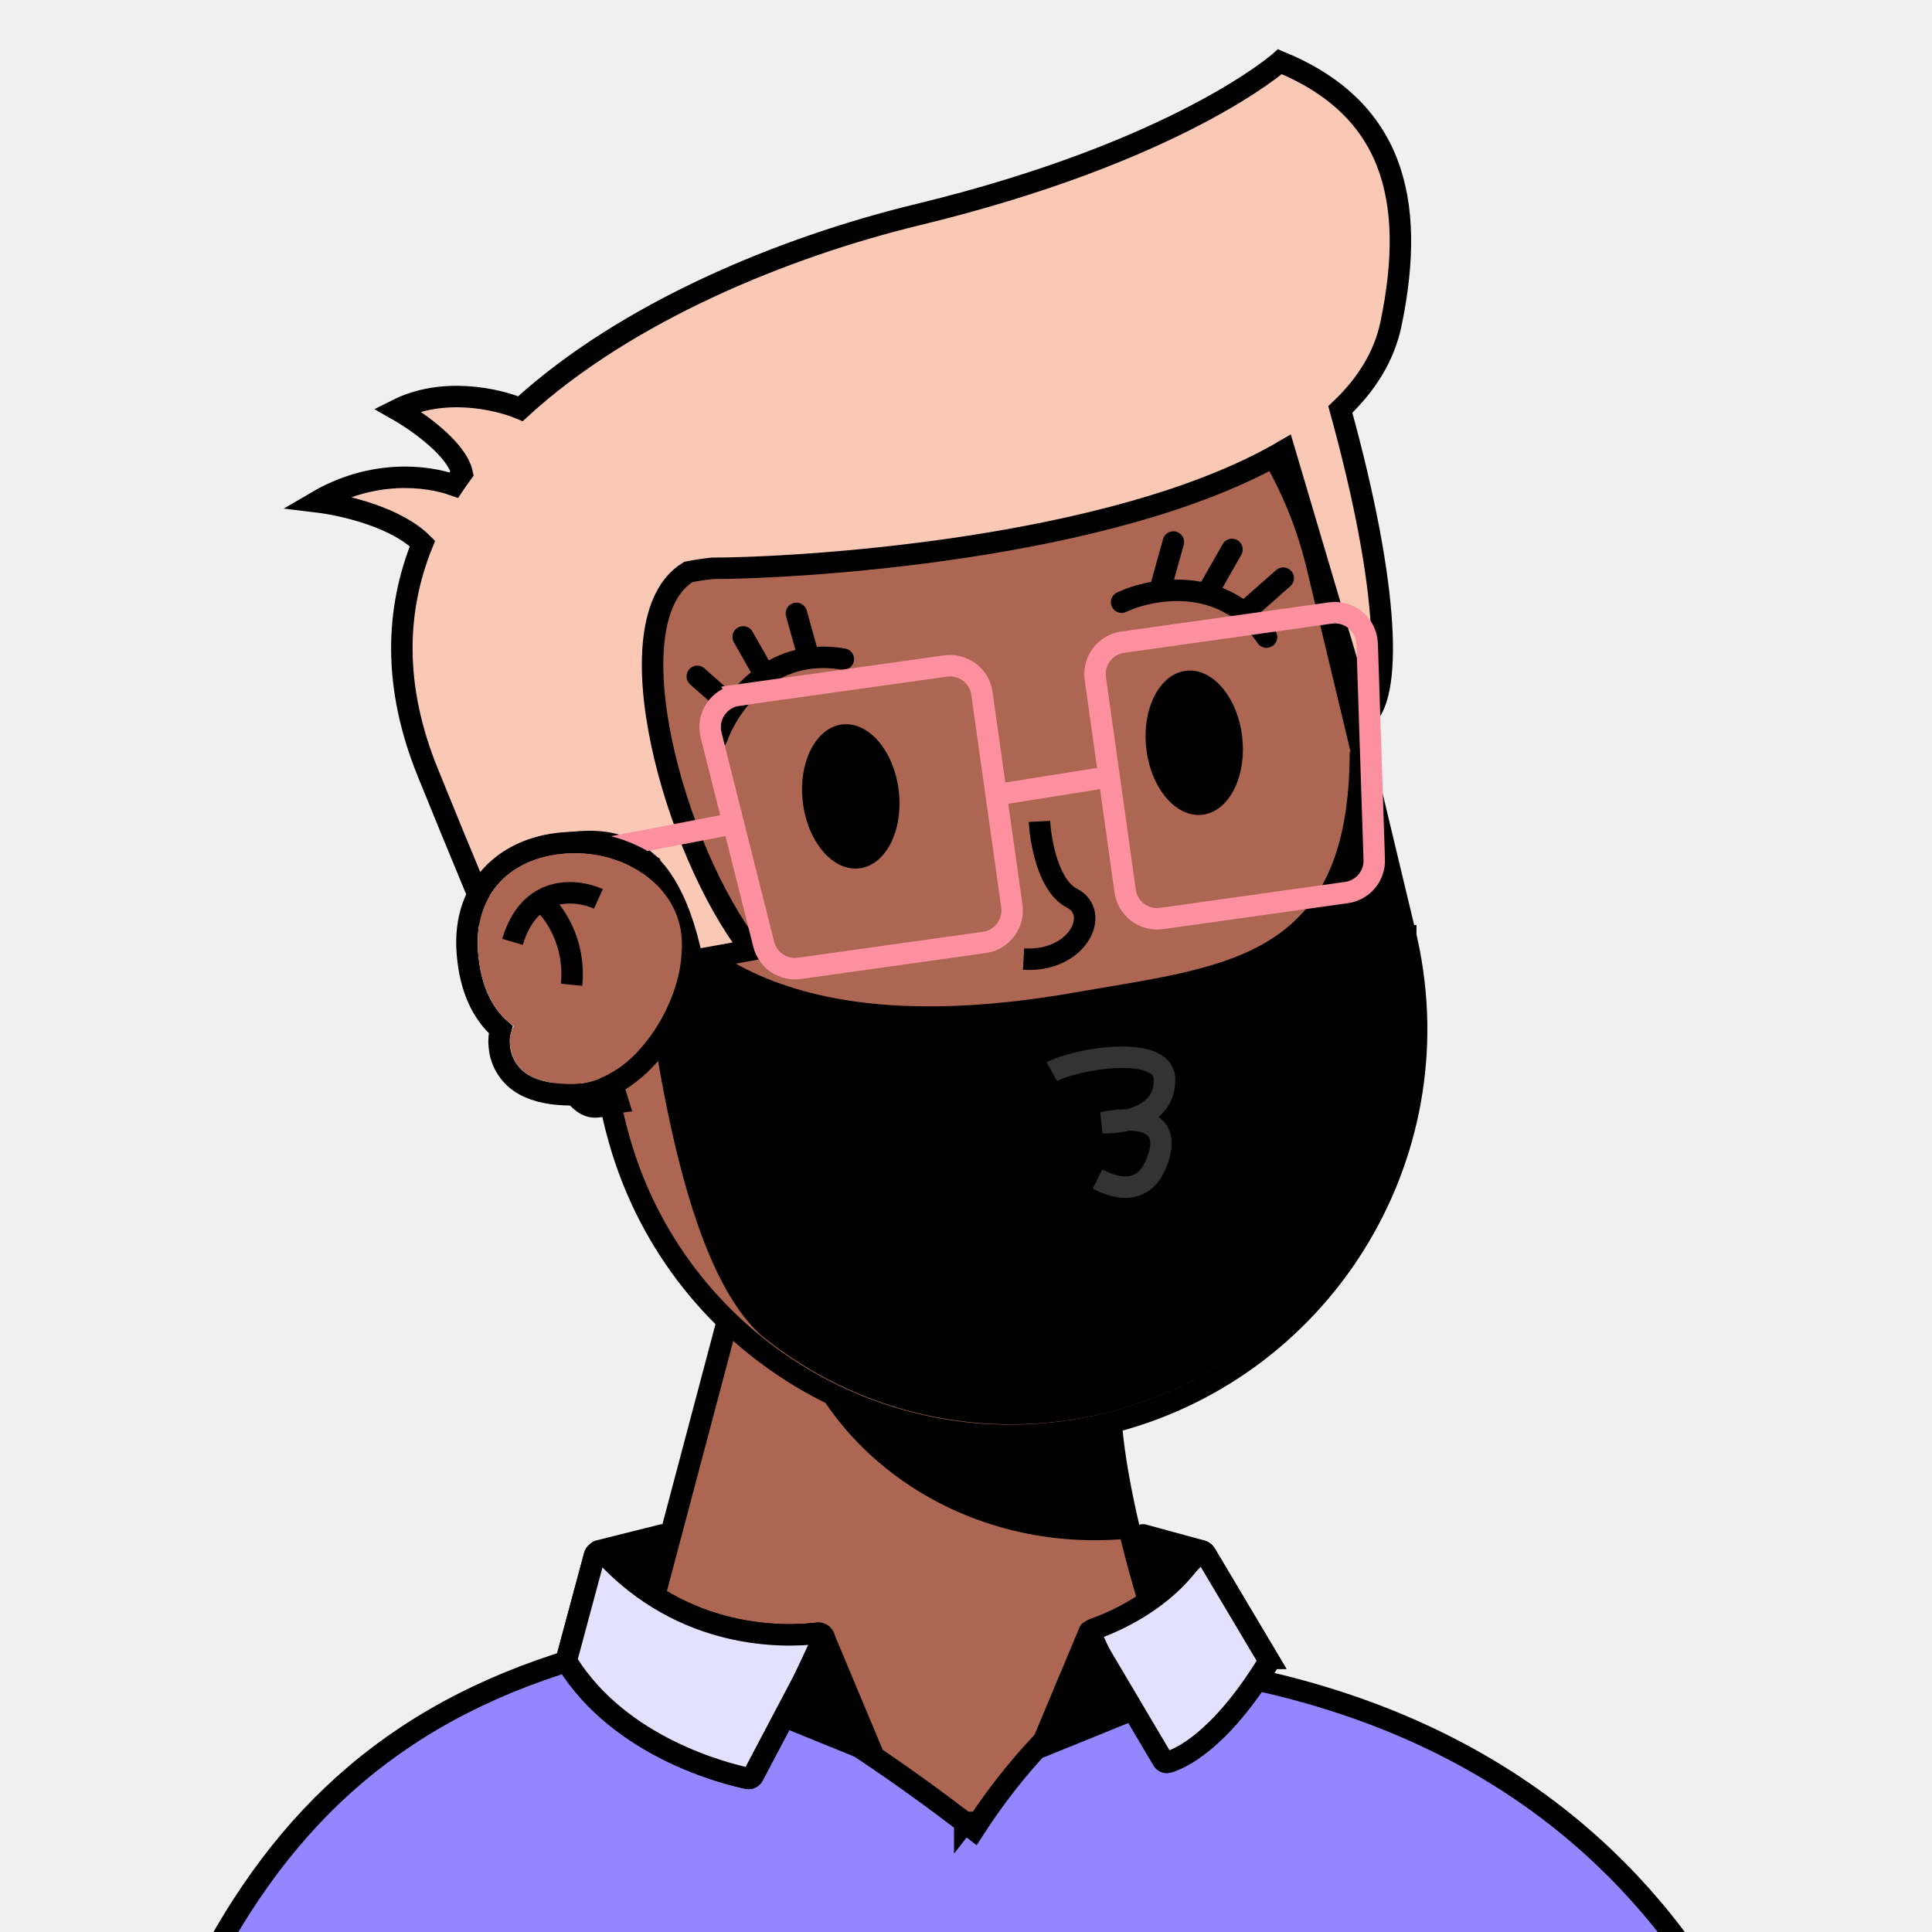
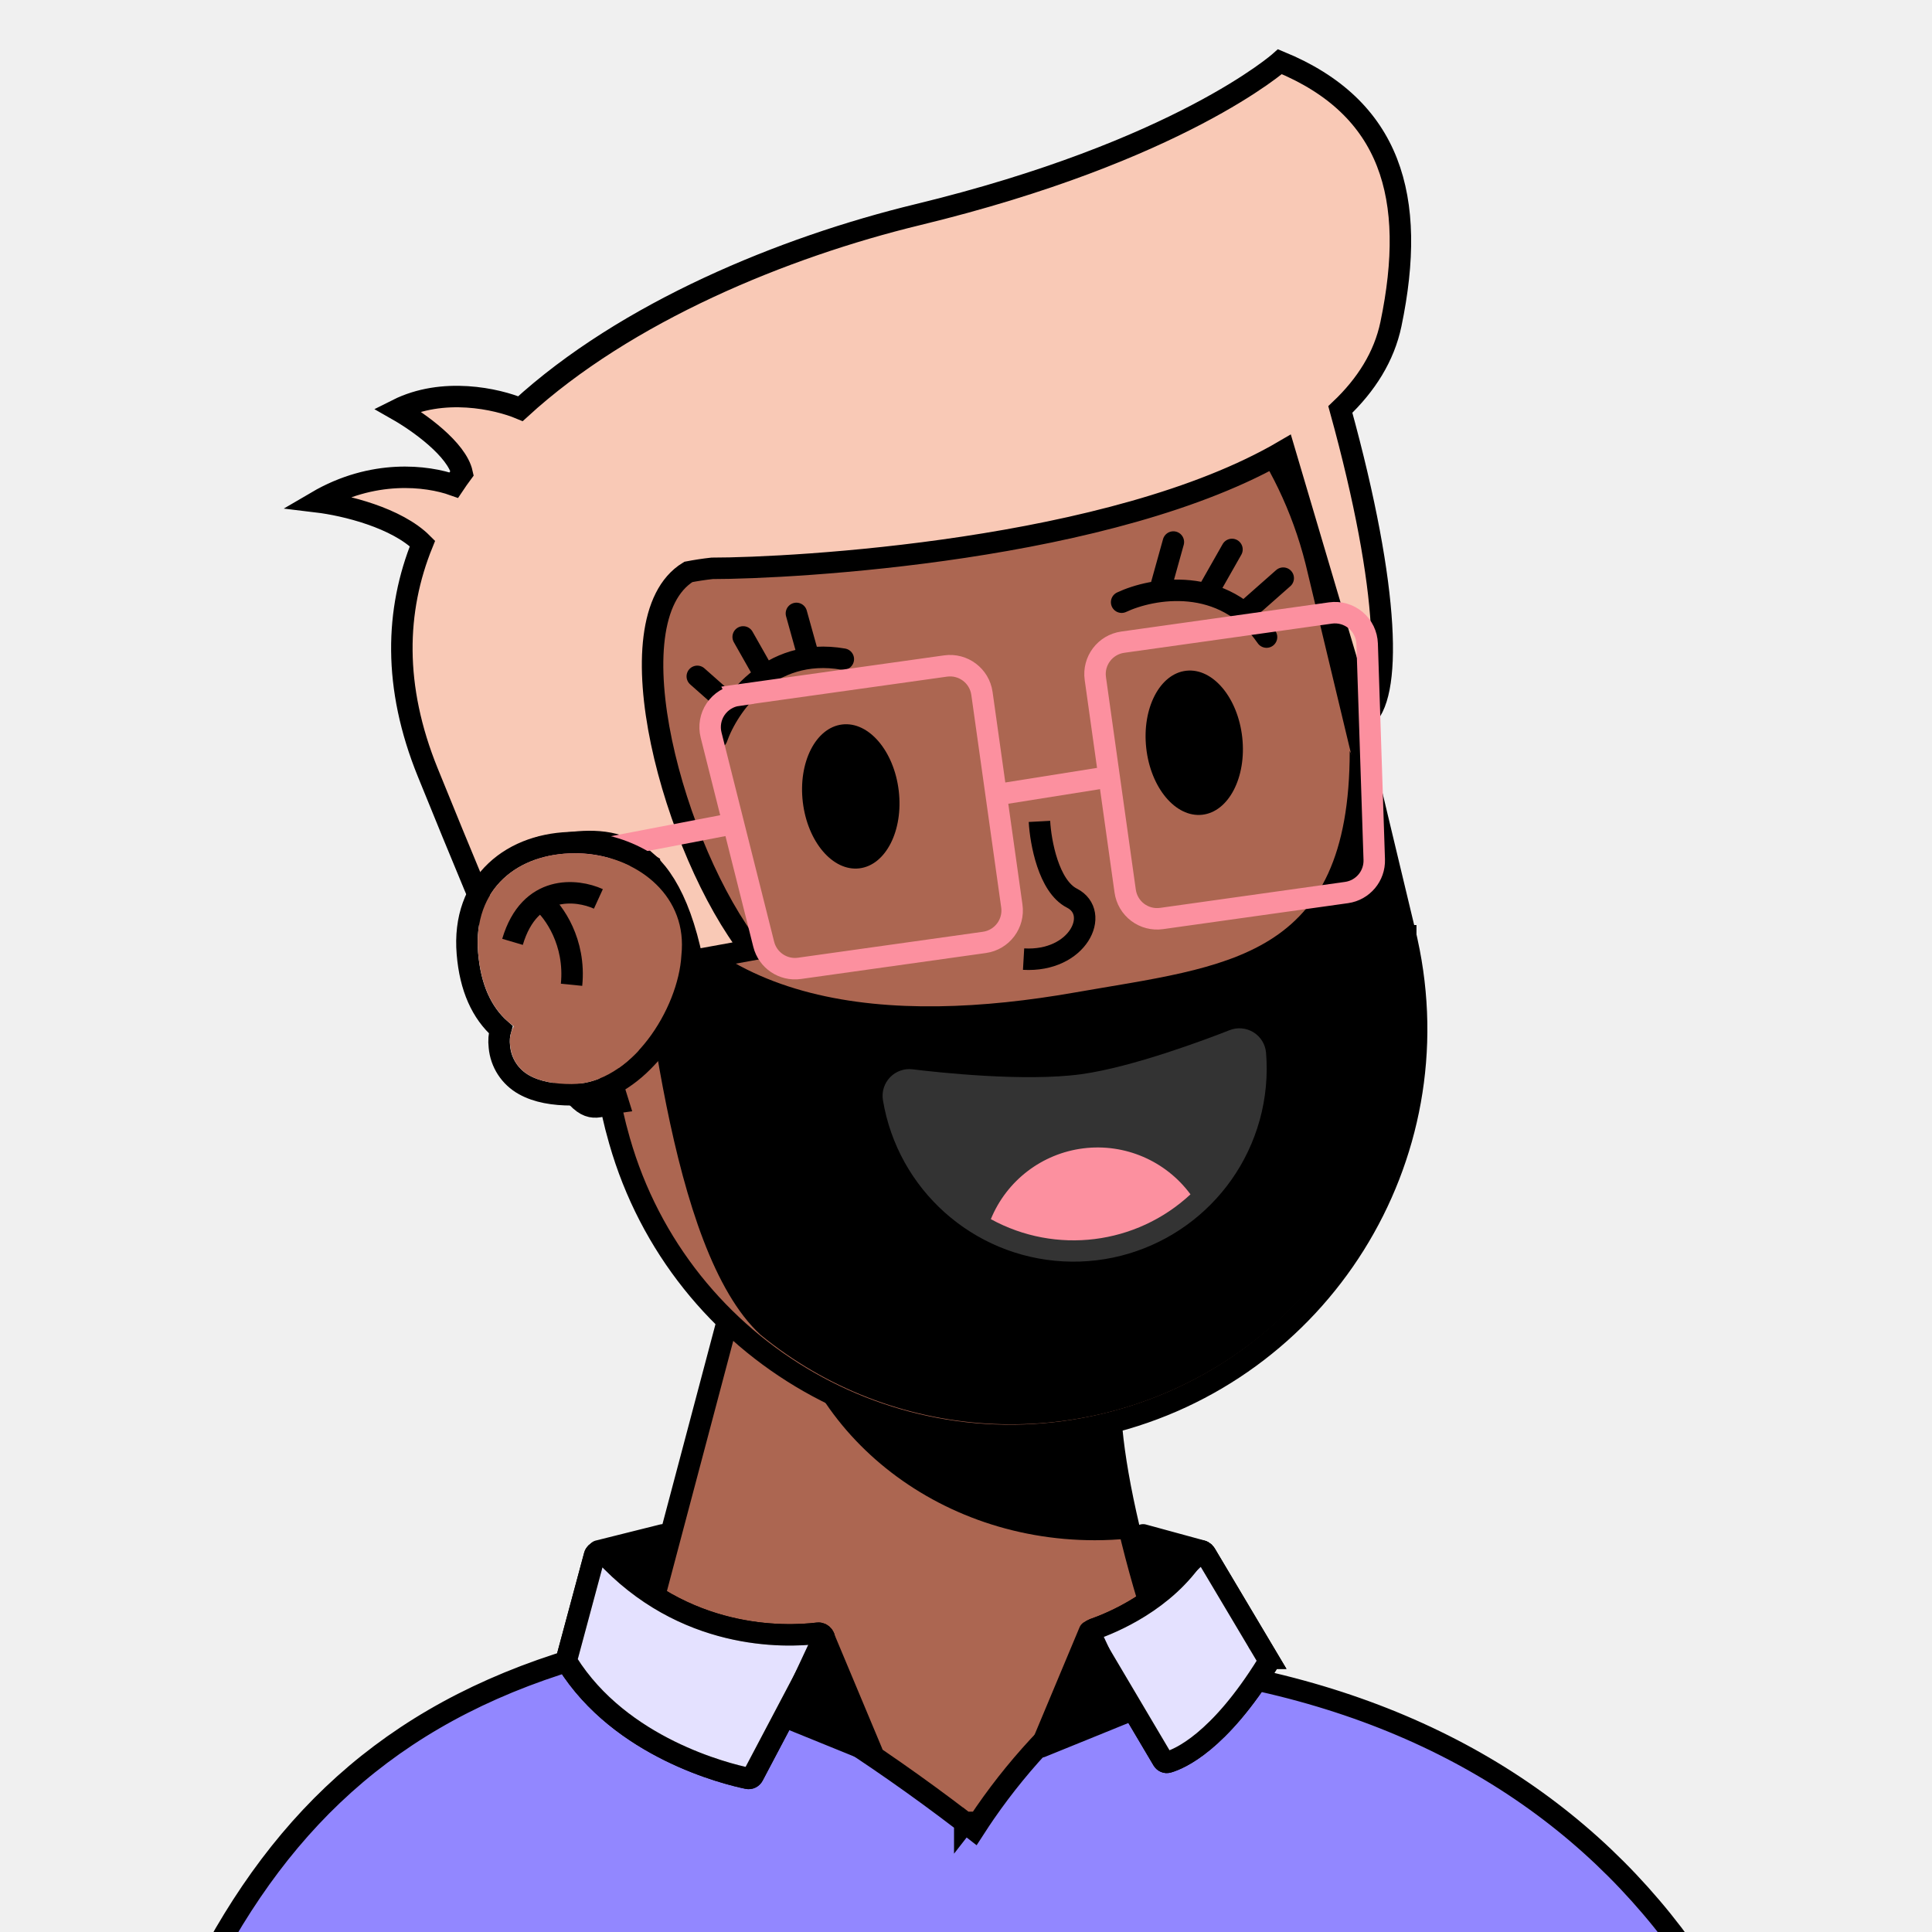
<svg xmlns="http://www.w3.org/2000/svg" viewBox="0 0 360 360" fill="none" shape-rendering="auto">
  <mask id="viewboxMask">
    <rect width="360" height="360" rx="0" ry="0" x="0" y="0" fill="#fff" />
  </mask>
  <g mask="url(#viewboxMask)">
    <g transform="translate(80 23)">
      <path d="M154 319.5c-14.4-20-25.67-58.67-27-78L58.5 212 30 319.5h124Z" fill="#ac6651" stroke="#000" stroke-width="4" />
      <path d="M130.37 263.69c-2.1.2-4.22.31-6.37.31-30.78 0-56.05-21.57-58.76-49.1L127 241.5c.38 5.48 1.55 13.32 3.37 22.19Z" fill="#000" style="mix-blend-mode:multiply" />
      <path d="M181.94 151.37v.01l.1.4.14.65A75.72 75.72 0 0 1 34.93 187.7l-.2-.74L18 117.13l-.06-.29A75.72 75.72 0 0 1 165.2 81.55l.05.21.02.08.05.2.05.2v.01l16.4 68.44.08.34.08.34Z" fill="#ac6651" stroke="#000" stroke-width="4" />
      <g transform="translate(34 102.3)">
        <path d="M146.13 49.15A73.74 73.74 0 0 1 27.69 123.4C10.5 107.5 6.5 56 2.7 31.65c14 31.5 49.62 33.94 83.5 28 28.5-5 51.3-6 51.3-45 1.88 2.62 6.97 27.59 8.63 34.5Z" fill="#000000" />
      </g>
    </g>
    <g transform="translate(170 183)">
-       <path d="M26 16.7c4.17-2.34 21-5.3 21 1.5 0 8.5-11.5 8-11.5 8s13.04-3.16 10.5 6c-2.5 9-9.5 5.5-11.5 4.5" stroke="#ffffff33" stroke-width="4" />
+       <path d="M64.73 25.7a36 36 0 0 0 1.18-12.54 4.98 4.98 0 0 0-6.8-4.2c-4.26 1.67-18.03 6.88-27.62 8.2-10.52 1.44-26.66-.32-31.44-.91a4.98 4.98 0 0 0-5.53 5.74 36 36 0 0 0 70.21 3.7Z" fill="#ffffff33" />
+       <path d="M51.83 39.55a32 32 0 0 1-37.2 4.62 21.5 21.5 0 0 1 37.2-4.62Z" fill="#FC909F" />
    </g>
    <g transform="translate(110 102)">
      <path d="M99 10.21c5.67-2.66 19-5.1 27 6.5M23.58 35.52c2.07-5.9 9.68-17.12 23.56-14.7M26.07 29.46l-6.14-5.43M122.96 11.16l6.15-5.43M32.52 23.81l-4.04-7.13M115.51 7.51l4.05-7.13M40.6 20.2l-2.2-7.9M106.44 6.9l2.2-7.9" stroke="#000000" stroke-width="4" stroke-linecap="round" />
    </g>
    <g transform="translate(49 11)">
      <path d="M210.18 49.4c-1.27 6.05-4.6 11.32-9.43 15.9 9.4 34.06 9.6 53.87 4.38 57.65l-14.8-49.99C158.4 91.7 98.65 94.9 83.69 94.9c-1.55.17-3.02.4-4.43.67-14.65 9-2.6 52.12 11.75 70.43l-11 2c-5.14-24.97-17.41-22.92-26.61-21.38l-.32.05c2.2 13.63 6.72 27.74 10.45 39.32.95 2.99 1.86 5.8 2.66 8.4-.79.1-1.48.3-2.12.47-5.5 1.53-7.41 2.06-33.38-61.97-6.47-15.95-6.03-30.16-.97-42.62-4.78-4.8-14.37-7.14-19.71-7.78 10.44-6.12 20.58-4.87 25.54-3.1.5-.75 1.02-1.49 1.56-2.22-.97-4.41-7.96-9.46-12.11-11.82 8.55-4.3 18.6-2.03 22.98-.2C67.63 47.13 97.03 35.05 122 29 170.81 17.17 189.5.5 189.5.5c20.68 8.5 25.62 25.22 20.68 48.9Z" fill="#f9c9b6" stroke="#000" stroke-width="4" />
    </g>
    <g transform="translate(142 119)">
      <g fill="#000000">
        <ellipse cx="16.53" cy="29.4" rx="9" ry="13.5" transform="rotate(-6.78 16.53 29.4)" />
        <ellipse cx="80.53" cy="19.4" rx="9" ry="13.5" transform="rotate(-6.28 80.53 19.4)" />
      </g>
      <g transform="translate(-40 -8)">
        <g stroke="#fc909f" stroke-width="4">
          <path d="M34.5 42.5 0 49.12" stroke-linecap="round" />
          <path d="M35.47 18.53 74.2 13.1a6 6 0 0 1 6.77 5.1l5.57 39.62a6 6 0 0 1-5.1 6.78l-34.48 4.84a6 6 0 0 1-6.65-4.48l-9.81-39.01a6 6 0 0 1 4.98-7.4ZM145.92 3.22 107.2 8.66a6 6 0 0 0-5.1 6.78l5.56 39.6a6 6 0 0 0 6.78 5.11l34.47-4.84a6 6 0 0 0 5.16-6.14l-1.32-40.2a6 6 0 0 0-6.83-5.75ZM83.5 37.12l22-3.5" />
        </g>
      </g>
    </g>
    <g transform="rotate(-8 1149.44 -1186.92)">
      <path d="M16.5 7c-.33 3.83 0 12.2 4 15 5 3.5-.5 12-10.5 10" stroke="#000" stroke-width="4" />
    </g>
    <g transform="translate(84 154)">
      <path d="M37 8.25V7.13l-.95-.59A24.91 24.91 0 0 0 23.08 3C17.44 3 12.16 4.75 8.4 8.3c-3.8 3.58-5.86 8.83-5.31 15.37.52 6.37 2.66 11.06 6.2 14.17-.29 1-.37 2.08-.24 3.21a8.98 8.98 0 0 0 4.6 7.08C16.09 49.5 19.2 50 22.52 50c5.48 0 10.29-2.95 13.95-6.89l.53-.57V8.25Z" stroke="#000" stroke-width="4" />
      <path d="M42.97 23.98c.07-.65.1-1.3.1-1.98 0-10.22-9.5-17-20-17C12.6 5 4.09 11.5 5.09 23.5c.56 6.68 2.95 11.07 6.65 13.72a5.7 5.7 0 0 0-.68 3.6C11.68 46.1 16.19 48 22.52 48c11.1 0 19.9-14.05 20.45-24.02Z" fill="#ac6651" />
      <path d="M27.5 13.5c-4-1.83-12.8-2.8-16 8" stroke="#000" stroke-width="4" />
      <path d="M17 14c2.17 1.83 6.3 7.5 5.5 15.5" stroke="#000" stroke-width="4" />
      <g transform="translate(3 42)" />
    </g>
    <g transform="translate(53 272)">
      <g stroke="#000" stroke-width="4">
        <path d="M126.77 67.58 128 66l-1.23 1.58 1.72 1.34 1.19-1.83v-.02l.05-.06.04-.05a28.57 28.57 0 0 1 .8-1.18 112.35 112.35 0 0 1 11.5-14.05c3.67-3.78 7.83-7.4 12.13-9.93 4.31-2.53 8.58-3.84 12.53-3.3C209.17 44.2 240.4 63 260.67 91h-273.3c16.3-29.34 39.49-48.02 77.07-56.59 1.6-.36 3.78-.25 6.5.38 2.7.63 5.77 1.73 9.09 3.19 6.62 2.9 14.02 7.16 20.97 11.56a355.78 355.78 0 0 1 25.24 17.63l.4.3.1.08.02.02h.01Z" fill="#9287ff" />
        <path d="m52.61 37.08 5.17-19.23c.2-.78 1.22-1 1.76-.4C74.4 33.7 93.16 33.08 99.4 32.33c.84-.1 1.5.82 1.1 1.58L87.34 58.86c-.2.38-.62.6-1.04.5-3.95-.82-23.62-5.63-33.57-21.5a1 1 0 0 1-.12-.78ZM183.2 36.98 171.61 17.5c-.4-.66-1.37-.65-1.79 0-5.73 8.83-15.63 12.9-19.09 14.1-.62.22-.9.96-.57 1.53l13.5 22.81c.2.34.59.53.97.42 2.13-.61 9.46-3.67 18.54-18.34a1 1 0 0 0 .01-1.04Z" fill="#9287ff" />
        <path d="m52.61 37.08 5.17-19.23c.2-.78 1.22-1 1.76-.4C74.4 33.7 93.16 33.08 99.4 32.33c.84-.1 1.5.82 1.1 1.58L87.34 58.86c-.2.38-.62.6-1.04.5-3.95-.82-23.62-5.63-33.57-21.5a1 1 0 0 1-.12-.78ZM183.2 36.98 171.61 17.5c-.4-.66-1.37-.65-1.79 0-5.73 8.83-15.63 12.9-19.09 14.1-.62.22-.9.96-.57 1.53l13.5 22.81c.2.34.59.53.97.42 2.13-.61 9.46-3.67 18.54-18.34a1 1 0 0 0 .01-1.04Z" fill="#fff" fill-opacity=".75" />
        <path d="m109.5 54.5-9-21.5-7 15 16 6.5ZM141 53.5l9-21.5 7 15-16 6.5ZM70.5 14l-12 3 10 6.5 2-9.5ZM160 14l11 3-7 6.5-4-9.5Z" fill="#000" stroke-linejoin="round" />
      </g>
    </g>
  </g>
</svg>
